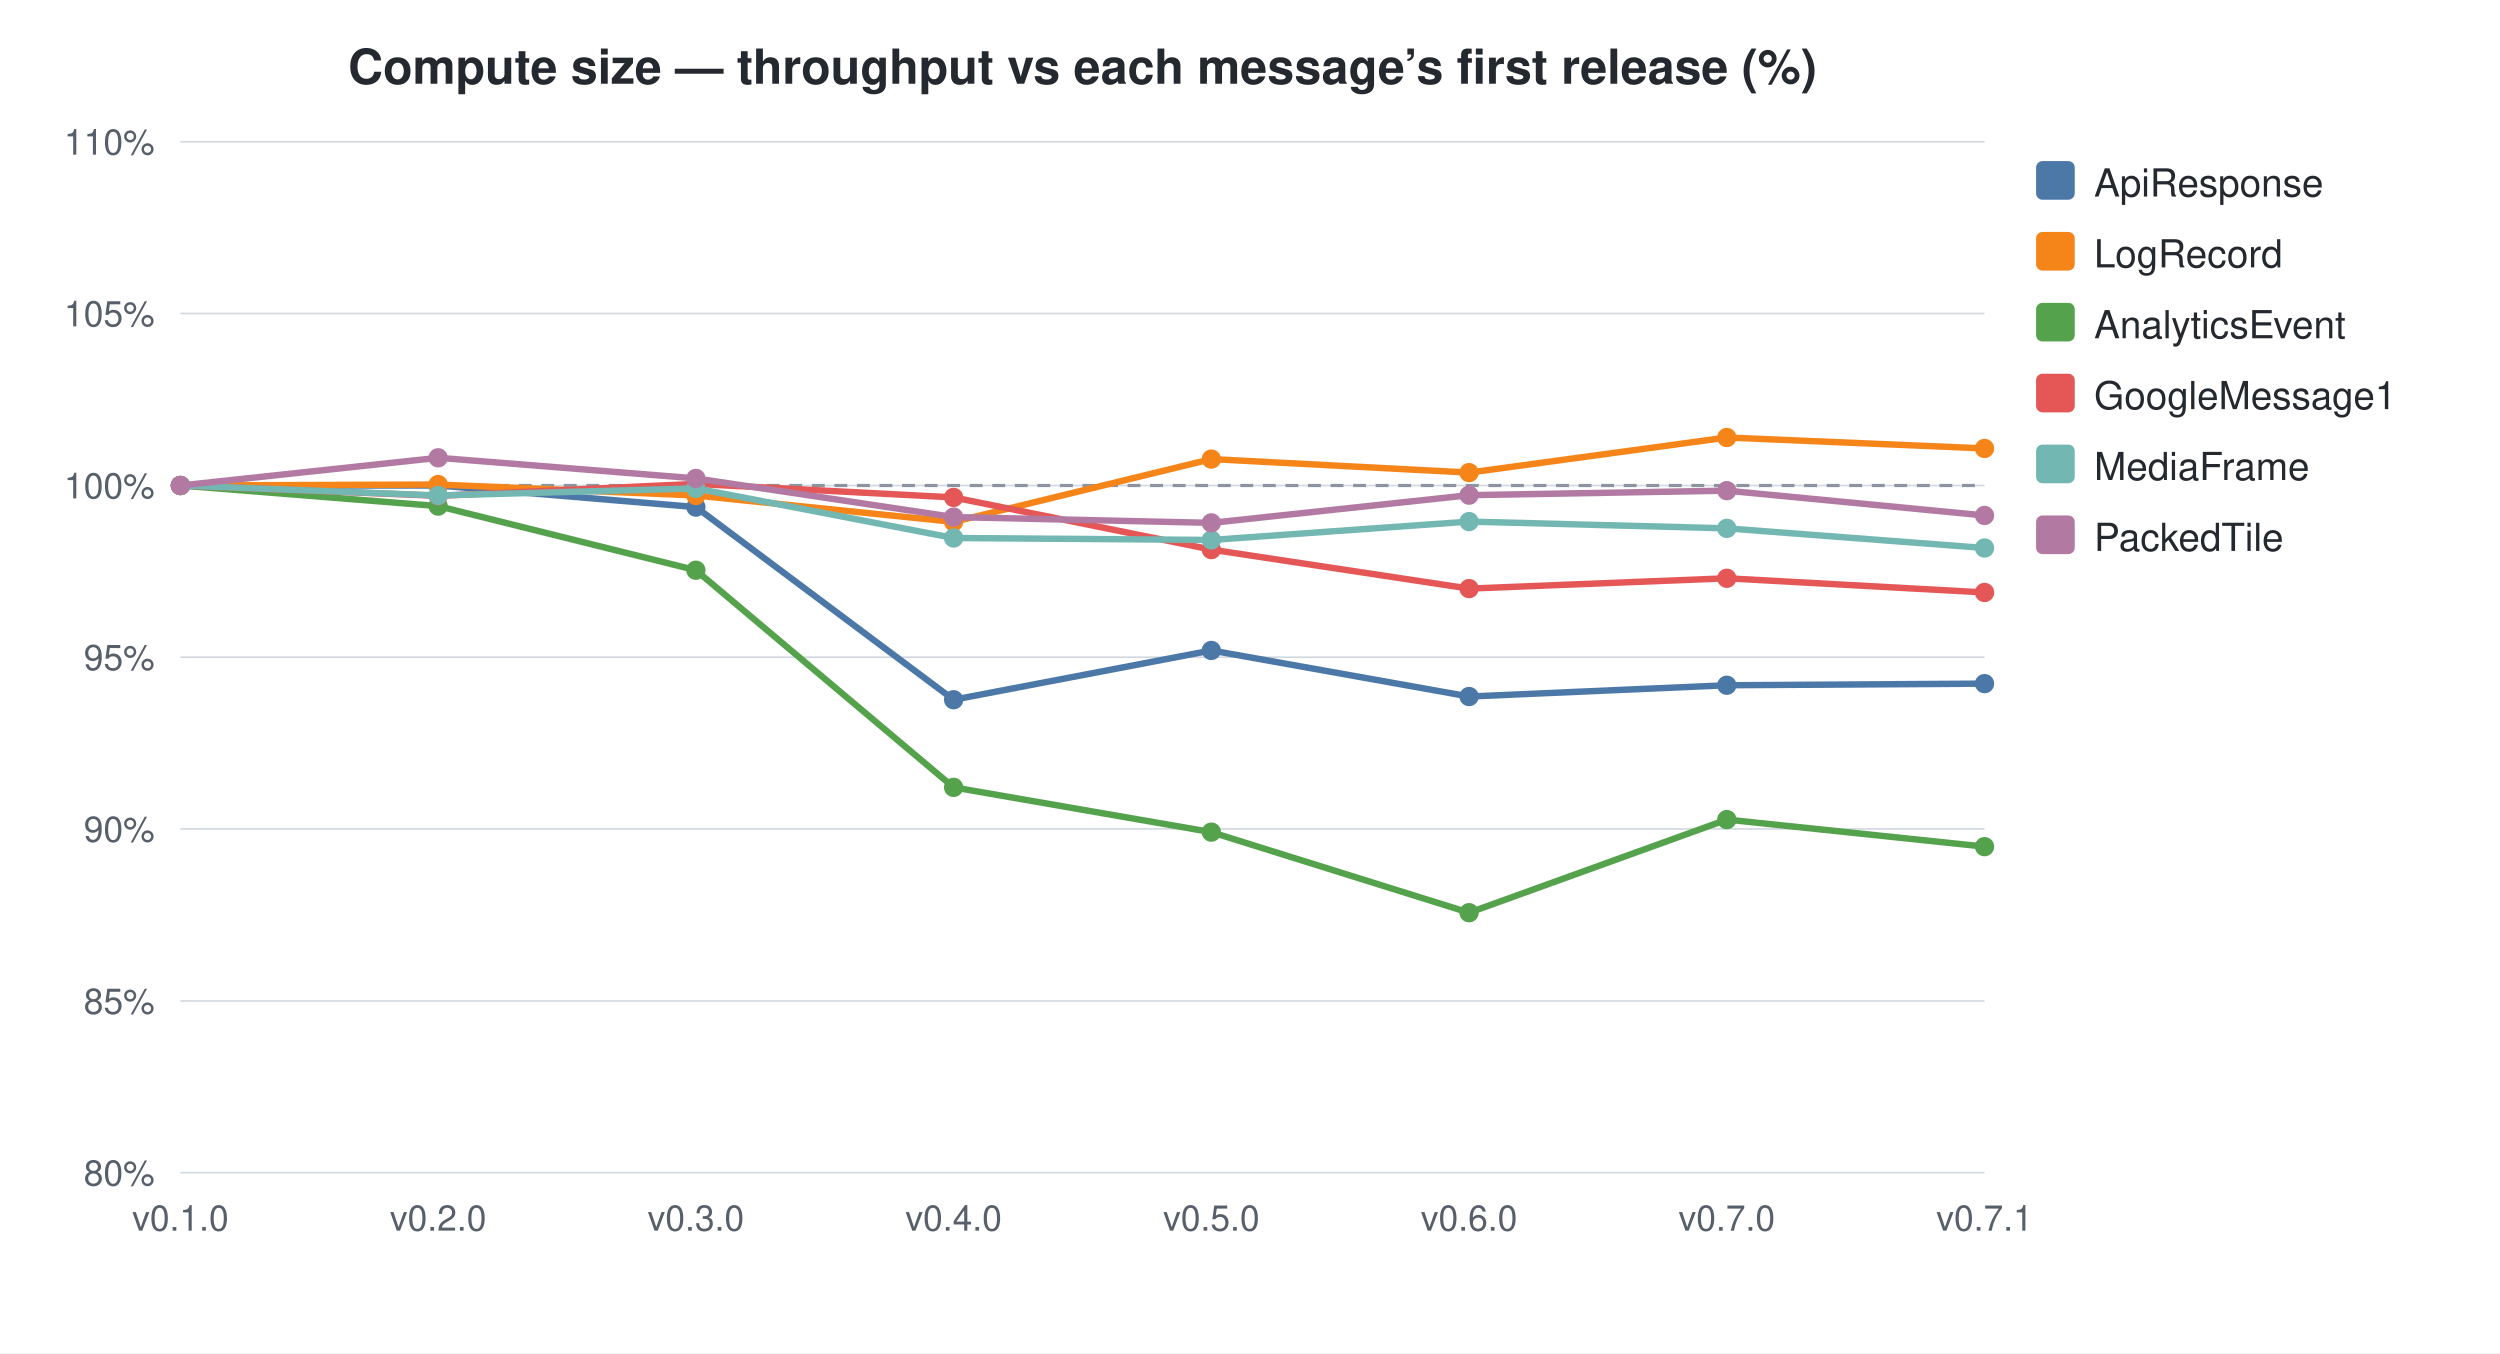
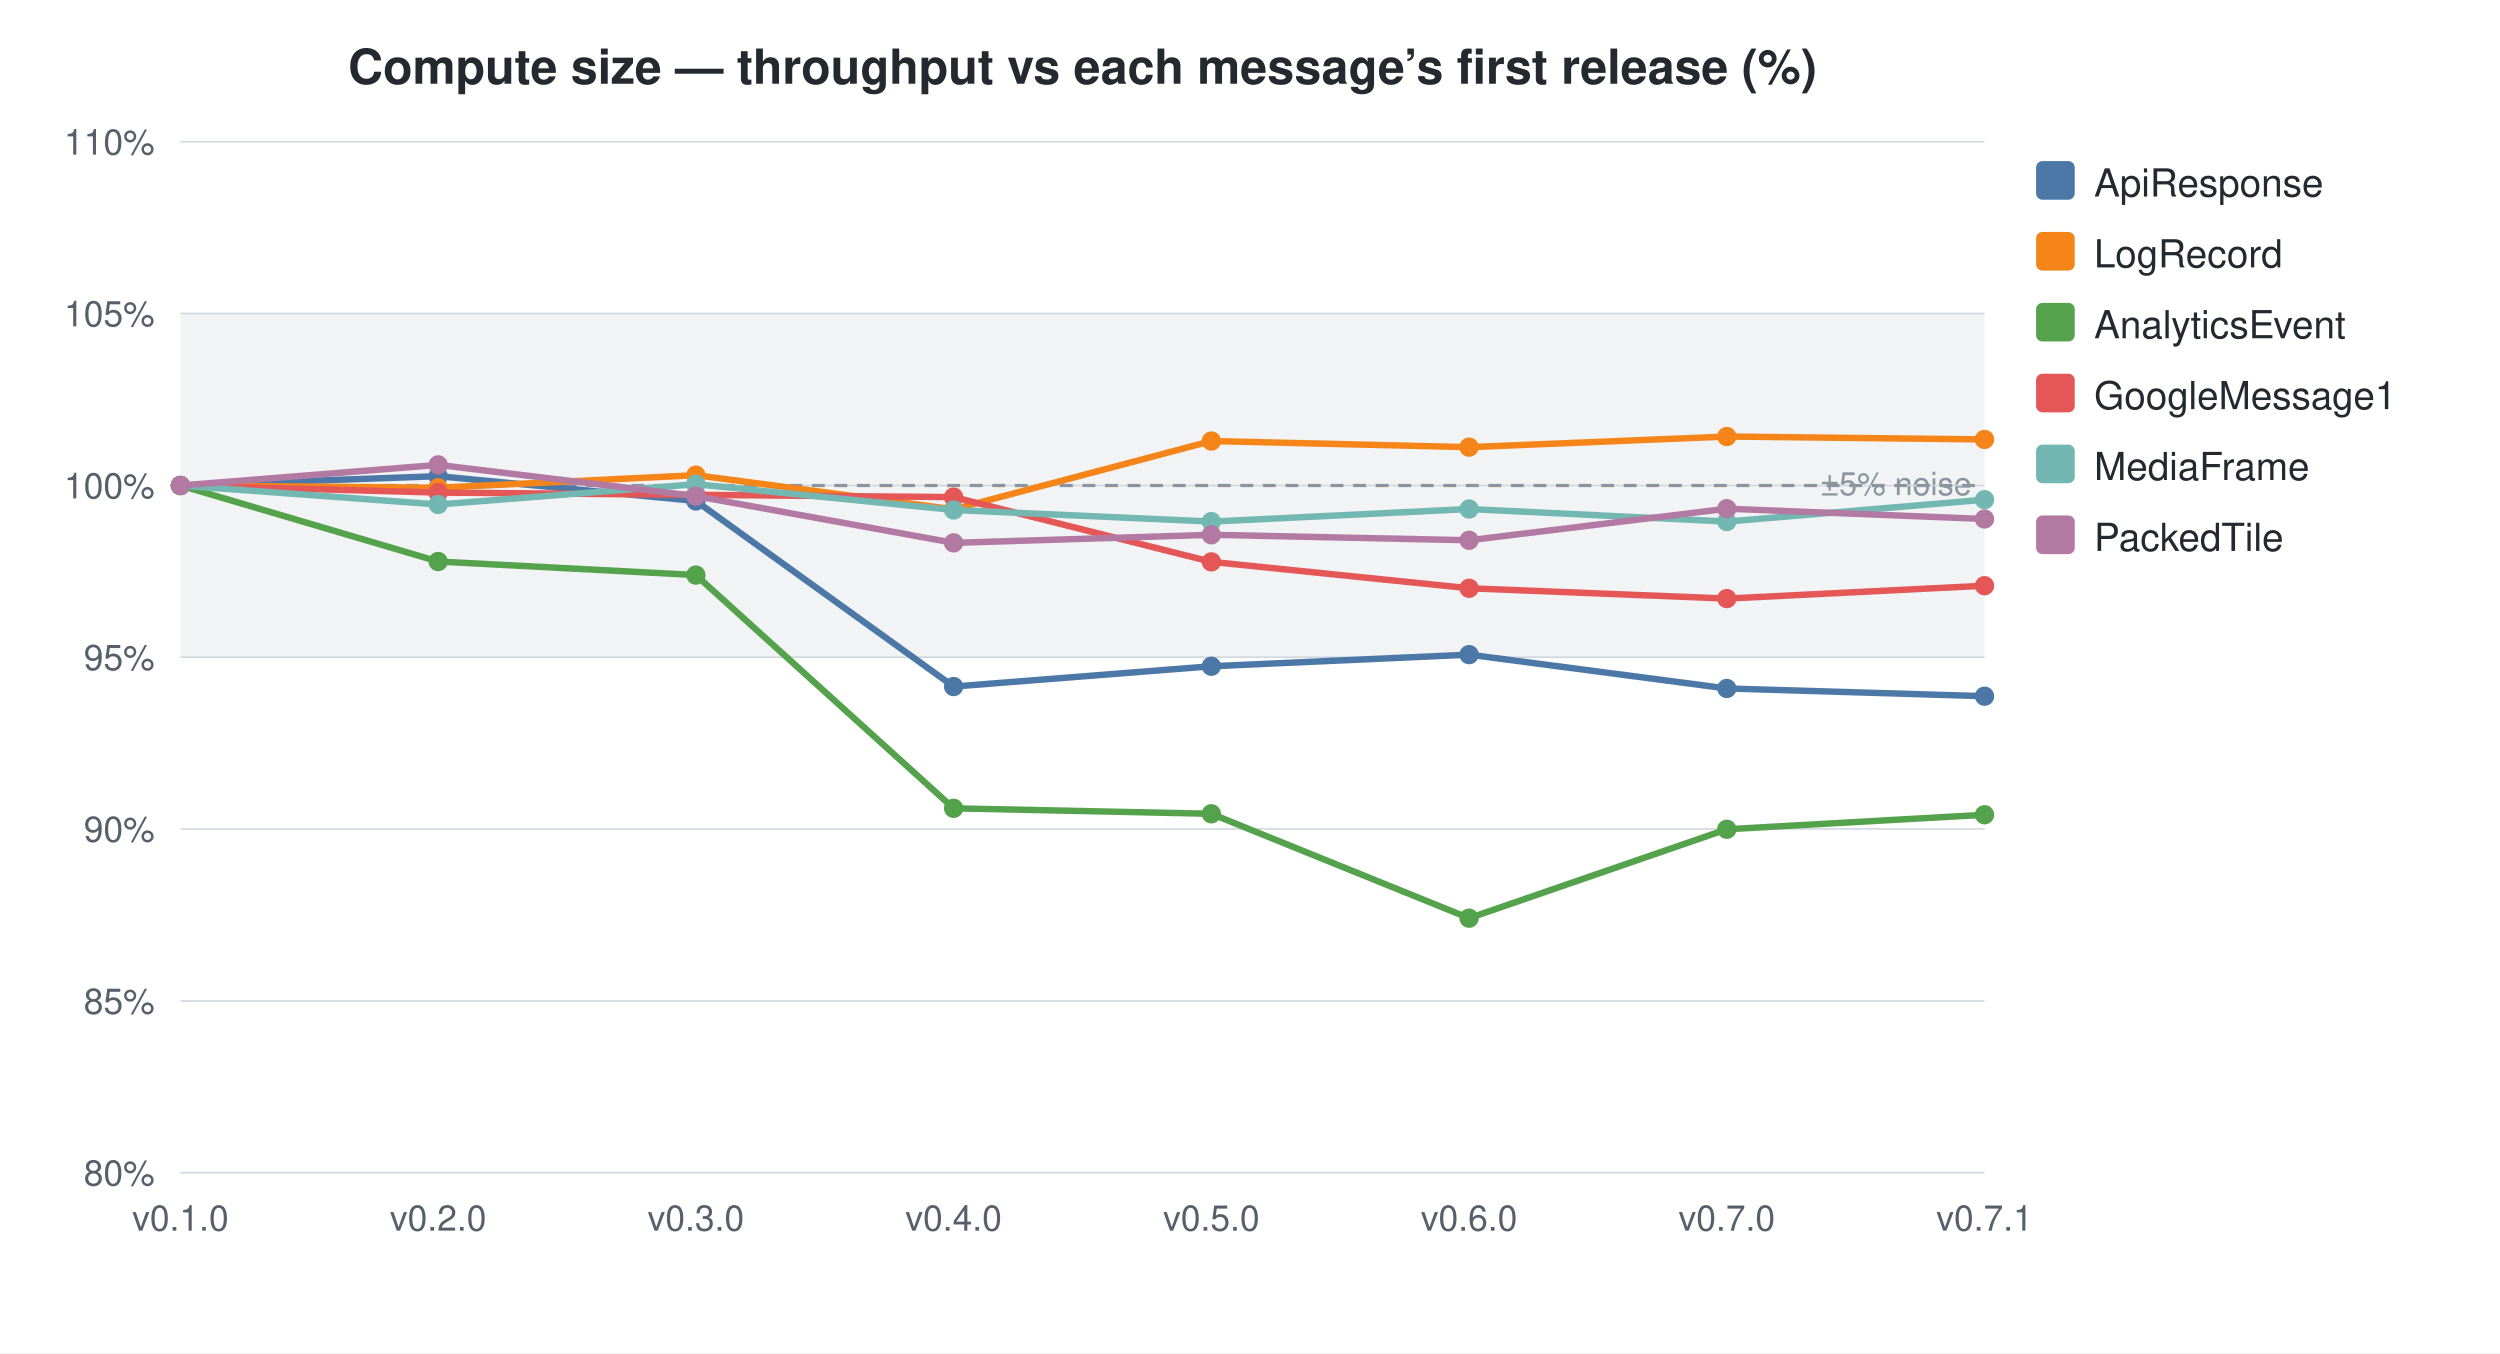
<svg xmlns="http://www.w3.org/2000/svg" width="776" height="420" viewBox="0 0 776 420">
  <style>
    text { font-family: -apple-system, BlinkMacSystemFont, "Segoe UI", Helvetica, Arial, sans-serif; }
    .title { font-size: 15px; font-weight: 600; fill: #24292f; }
    .axis-label { font-size: 11px; fill: #57606a; }
    .legend-text { font-size: 12px; fill: #24292f; }
    .grid { stroke: #d0d7de; stroke-width: 0.5; }
    .baseline { stroke: #8c959f; stroke-width: 1; stroke-dasharray: 4 3; }
+     .noise-band { fill: #b1bac4; opacity: 0.18; }
+     .band-label { font-size: 10px; fill: #8c959f; }
  </style>
  <rect width="100%" height="100%" fill="white" />
+   <rect x="56" y="97.3" width="560" height="106.7" class="noise-band" />
+   <text x="612" y="153.7" text-anchor="end" class="band-label">±5% noise</text>
  <text x="336.0" y="26" text-anchor="middle" class="title">Compute size — throughput vs each message’s first release (%)</text>
  <line x1="56" y1="364.0" x2="616" y2="364.0" class="grid" />
  <text x="48" y="368.0" text-anchor="end" class="axis-label">80%</text>
  <line x1="56" y1="310.7" x2="616" y2="310.7" class="grid" />
  <text x="48" y="314.7" text-anchor="end" class="axis-label">85%</text>
  <line x1="56" y1="257.3" x2="616" y2="257.3" class="grid" />
  <text x="48" y="261.3" text-anchor="end" class="axis-label">90%</text>
  <line x1="56" y1="204.0" x2="616" y2="204.0" class="grid" />
  <text x="48" y="208.0" text-anchor="end" class="axis-label">95%</text>
  <line x1="56" y1="150.7" x2="616" y2="150.7" class="grid" />
  <text x="48" y="154.7" text-anchor="end" class="axis-label">100%</text>
  <line x1="56" y1="97.3" x2="616" y2="97.3" class="grid" />
  <text x="48" y="101.3" text-anchor="end" class="axis-label">105%</text>
  <line x1="56" y1="44.0" x2="616" y2="44.0" class="grid" />
  <text x="48" y="48.0" text-anchor="end" class="axis-label">110%</text>
  <line x1="56" y1="150.7" x2="616" y2="150.7" class="baseline" />
  <text x="56.0" y="382" text-anchor="middle" class="axis-label">v0.1.0</text>
  <text x="136.0" y="382" text-anchor="middle" class="axis-label">v0.2.0</text>
  <text x="216.0" y="382" text-anchor="middle" class="axis-label">v0.3.0</text>
  <text x="296.0" y="382" text-anchor="middle" class="axis-label">v0.4.0</text>
  <text x="376.0" y="382" text-anchor="middle" class="axis-label">v0.5.0</text>
  <text x="456.0" y="382" text-anchor="middle" class="axis-label">v0.6.0</text>
  <text x="536.0" y="382" text-anchor="middle" class="axis-label">v0.7.0</text>
  <text x="616.0" y="382" text-anchor="middle" class="axis-label">v0.7.1</text>
-   <path d="M56.0,150.7 L136.0,150.7 L216.0,157.4 L296.0,217.2 L376.0,201.9 L456.0,216.2 L536.0,212.7 L616.0,212.2" fill="none" stroke="#4C78A8" stroke-width="2" />
+   <path d="M56.0,150.7 L136.0,147.8 L216.0,155.5 L296.0,213.1 L376.0,206.8 L456.0,203.2 L536.0,213.7 L616.0,216.1" fill="none" stroke="#4C78A8" stroke-width="2" />
  <circle cx="56.0" cy="150.7" r="3" fill="#4C78A8" />
-   <circle cx="136.0" cy="150.7" r="3" fill="#4C78A8" />
-   <circle cx="216.0" cy="157.4" r="3" fill="#4C78A8" />
-   <circle cx="296.0" cy="217.2" r="3" fill="#4C78A8" />
-   <circle cx="376.0" cy="201.9" r="3" fill="#4C78A8" />
-   <circle cx="456.0" cy="216.2" r="3" fill="#4C78A8" />
-   <circle cx="536.0" cy="212.7" r="3" fill="#4C78A8" />
-   <circle cx="616.0" cy="212.2" r="3" fill="#4C78A8" />
-   <path d="M56.0,150.7 L136.0,150.4 L216.0,153.8 L296.0,162.0 L376.0,142.5 L456.0,146.7 L536.0,135.8 L616.0,139.2" fill="none" stroke="#F58518" stroke-width="2" />
+   <circle cx="136.0" cy="147.8" r="3" fill="#4C78A8" />
+   <circle cx="216.0" cy="155.5" r="3" fill="#4C78A8" />
+   <circle cx="296.0" cy="213.1" r="3" fill="#4C78A8" />
+   <circle cx="376.0" cy="206.8" r="3" fill="#4C78A8" />
+   <circle cx="456.0" cy="203.2" r="3" fill="#4C78A8" />
+   <circle cx="536.0" cy="213.7" r="3" fill="#4C78A8" />
+   <circle cx="616.0" cy="216.1" r="3" fill="#4C78A8" />
+   <path d="M56.0,150.7 L136.0,151.4 L216.0,147.5 L296.0,158.1 L376.0,136.9 L456.0,138.8 L536.0,135.5 L616.0,136.4" fill="none" stroke="#F58518" stroke-width="2" />
  <circle cx="56.0" cy="150.7" r="3" fill="#F58518" />
-   <circle cx="136.0" cy="150.4" r="3" fill="#F58518" />
-   <circle cx="216.0" cy="153.8" r="3" fill="#F58518" />
-   <circle cx="296.0" cy="162.0" r="3" fill="#F58518" />
-   <circle cx="376.0" cy="142.5" r="3" fill="#F58518" />
-   <circle cx="456.0" cy="146.7" r="3" fill="#F58518" />
-   <circle cx="536.0" cy="135.8" r="3" fill="#F58518" />
-   <circle cx="616.0" cy="139.2" r="3" fill="#F58518" />
-   <path d="M56.0,150.7 L136.0,157.1 L216.0,177.0 L296.0,244.4 L376.0,258.3 L456.0,283.3 L536.0,254.4 L616.0,262.8" fill="none" stroke="#54A24B" stroke-width="2" />
+   <circle cx="136.0" cy="151.4" r="3" fill="#F58518" />
+   <circle cx="216.0" cy="147.5" r="3" fill="#F58518" />
+   <circle cx="296.0" cy="158.1" r="3" fill="#F58518" />
+   <circle cx="376.0" cy="136.9" r="3" fill="#F58518" />
+   <circle cx="456.0" cy="138.8" r="3" fill="#F58518" />
+   <circle cx="536.0" cy="135.5" r="3" fill="#F58518" />
+   <circle cx="616.0" cy="136.4" r="3" fill="#F58518" />
+   <path d="M56.0,150.7 L136.0,174.3 L216.0,178.5 L296.0,250.9 L376.0,252.6 L456.0,285.0 L536.0,257.4 L616.0,252.9" fill="none" stroke="#54A24B" stroke-width="2" />
  <circle cx="56.0" cy="150.7" r="3" fill="#54A24B" />
-   <circle cx="136.0" cy="157.1" r="3" fill="#54A24B" />
-   <circle cx="216.0" cy="177.0" r="3" fill="#54A24B" />
-   <circle cx="296.0" cy="244.4" r="3" fill="#54A24B" />
-   <circle cx="376.0" cy="258.3" r="3" fill="#54A24B" />
-   <circle cx="456.0" cy="283.3" r="3" fill="#54A24B" />
-   <circle cx="536.0" cy="254.4" r="3" fill="#54A24B" />
-   <circle cx="616.0" cy="262.8" r="3" fill="#54A24B" />
-   <path d="M56.0,150.7 L136.0,153.9 L216.0,150.2 L296.0,154.4 L376.0,170.6 L456.0,182.7 L536.0,179.5 L616.0,183.9" fill="none" stroke="#E45756" stroke-width="2" />
+   <circle cx="136.0" cy="174.3" r="3" fill="#54A24B" />
+   <circle cx="216.0" cy="178.5" r="3" fill="#54A24B" />
+   <circle cx="296.0" cy="250.9" r="3" fill="#54A24B" />
+   <circle cx="376.0" cy="252.6" r="3" fill="#54A24B" />
+   <circle cx="456.0" cy="285.0" r="3" fill="#54A24B" />
+   <circle cx="536.0" cy="257.4" r="3" fill="#54A24B" />
+   <circle cx="616.0" cy="252.9" r="3" fill="#54A24B" />
+   <path d="M56.0,150.7 L136.0,152.9 L216.0,153.6 L296.0,154.3 L376.0,174.4 L456.0,182.6 L536.0,185.8 L616.0,181.8" fill="none" stroke="#E45756" stroke-width="2" />
  <circle cx="56.0" cy="150.7" r="3" fill="#E45756" />
-   <circle cx="136.0" cy="153.9" r="3" fill="#E45756" />
-   <circle cx="216.0" cy="150.2" r="3" fill="#E45756" />
-   <circle cx="296.0" cy="154.4" r="3" fill="#E45756" />
-   <circle cx="376.0" cy="170.6" r="3" fill="#E45756" />
-   <circle cx="456.0" cy="182.7" r="3" fill="#E45756" />
-   <circle cx="536.0" cy="179.5" r="3" fill="#E45756" />
-   <circle cx="616.0" cy="183.9" r="3" fill="#E45756" />
-   <path d="M56.0,150.7 L136.0,153.8 L216.0,151.6 L296.0,167.0 L376.0,167.6 L456.0,161.9 L536.0,164.0 L616.0,170.1" fill="none" stroke="#72B7B2" stroke-width="2" />
+   <circle cx="136.0" cy="152.9" r="3" fill="#E45756" />
+   <circle cx="216.0" cy="153.6" r="3" fill="#E45756" />
+   <circle cx="296.0" cy="154.3" r="3" fill="#E45756" />
+   <circle cx="376.0" cy="174.4" r="3" fill="#E45756" />
+   <circle cx="456.0" cy="182.6" r="3" fill="#E45756" />
+   <circle cx="536.0" cy="185.8" r="3" fill="#E45756" />
+   <circle cx="616.0" cy="181.8" r="3" fill="#E45756" />
+   <path d="M56.0,150.7 L136.0,156.6 L216.0,150.3 L296.0,158.3 L376.0,161.9 L456.0,158.0 L536.0,161.9 L616.0,155.1" fill="none" stroke="#72B7B2" stroke-width="2" />
  <circle cx="56.0" cy="150.7" r="3" fill="#72B7B2" />
-   <circle cx="136.0" cy="153.8" r="3" fill="#72B7B2" />
-   <circle cx="216.0" cy="151.6" r="3" fill="#72B7B2" />
-   <circle cx="296.0" cy="167.0" r="3" fill="#72B7B2" />
-   <circle cx="376.0" cy="167.6" r="3" fill="#72B7B2" />
-   <circle cx="456.0" cy="161.9" r="3" fill="#72B7B2" />
-   <circle cx="536.0" cy="164.0" r="3" fill="#72B7B2" />
-   <circle cx="616.0" cy="170.1" r="3" fill="#72B7B2" />
-   <path d="M56.0,150.7 L136.0,142.1 L216.0,148.5 L296.0,160.5 L376.0,162.3 L456.0,153.7 L536.0,152.3 L616.0,160.0" fill="none" stroke="#B279A2" stroke-width="2" />
+   <circle cx="136.0" cy="156.6" r="3" fill="#72B7B2" />
+   <circle cx="216.0" cy="150.3" r="3" fill="#72B7B2" />
+   <circle cx="296.0" cy="158.3" r="3" fill="#72B7B2" />
+   <circle cx="376.0" cy="161.9" r="3" fill="#72B7B2" />
+   <circle cx="456.0" cy="158.0" r="3" fill="#72B7B2" />
+   <circle cx="536.0" cy="161.9" r="3" fill="#72B7B2" />
+   <circle cx="616.0" cy="155.1" r="3" fill="#72B7B2" />
+   <path d="M56.0,150.7 L136.0,144.3 L216.0,154.0 L296.0,168.5 L376.0,166.0 L456.0,167.7 L536.0,157.9 L616.0,161.1" fill="none" stroke="#B279A2" stroke-width="2" />
  <circle cx="56.0" cy="150.7" r="3" fill="#B279A2" />
-   <circle cx="136.0" cy="142.1" r="3" fill="#B279A2" />
-   <circle cx="216.0" cy="148.5" r="3" fill="#B279A2" />
-   <circle cx="296.0" cy="160.5" r="3" fill="#B279A2" />
-   <circle cx="376.0" cy="162.3" r="3" fill="#B279A2" />
-   <circle cx="456.0" cy="153.7" r="3" fill="#B279A2" />
-   <circle cx="536.0" cy="152.3" r="3" fill="#B279A2" />
-   <circle cx="616.0" cy="160.0" r="3" fill="#B279A2" />
+   <circle cx="136.0" cy="144.3" r="3" fill="#B279A2" />
+   <circle cx="216.0" cy="154.0" r="3" fill="#B279A2" />
+   <circle cx="296.0" cy="168.5" r="3" fill="#B279A2" />
+   <circle cx="376.0" cy="166.0" r="3" fill="#B279A2" />
+   <circle cx="456.0" cy="167.7" r="3" fill="#B279A2" />
+   <circle cx="536.0" cy="157.9" r="3" fill="#B279A2" />
+   <circle cx="616.0" cy="161.1" r="3" fill="#B279A2" />
  <rect x="632" y="50" width="12" height="12" rx="2" fill="#4C78A8" />
  <text x="650" y="61" class="legend-text">ApiResponse</text>
  <rect x="632" y="72" width="12" height="12" rx="2" fill="#F58518" />
  <text x="650" y="83" class="legend-text">LogRecord</text>
  <rect x="632" y="94" width="12" height="12" rx="2" fill="#54A24B" />
  <text x="650" y="105" class="legend-text">AnalyticsEvent</text>
  <rect x="632" y="116" width="12" height="12" rx="2" fill="#E45756" />
  <text x="650" y="127" class="legend-text">GoogleMessage1</text>
  <rect x="632" y="138" width="12" height="12" rx="2" fill="#72B7B2" />
  <text x="650" y="149" class="legend-text">MediaFrame</text>
  <rect x="632" y="160" width="12" height="12" rx="2" fill="#B279A2" />
  <text x="650" y="171" class="legend-text">PackedTile</text>
</svg>
